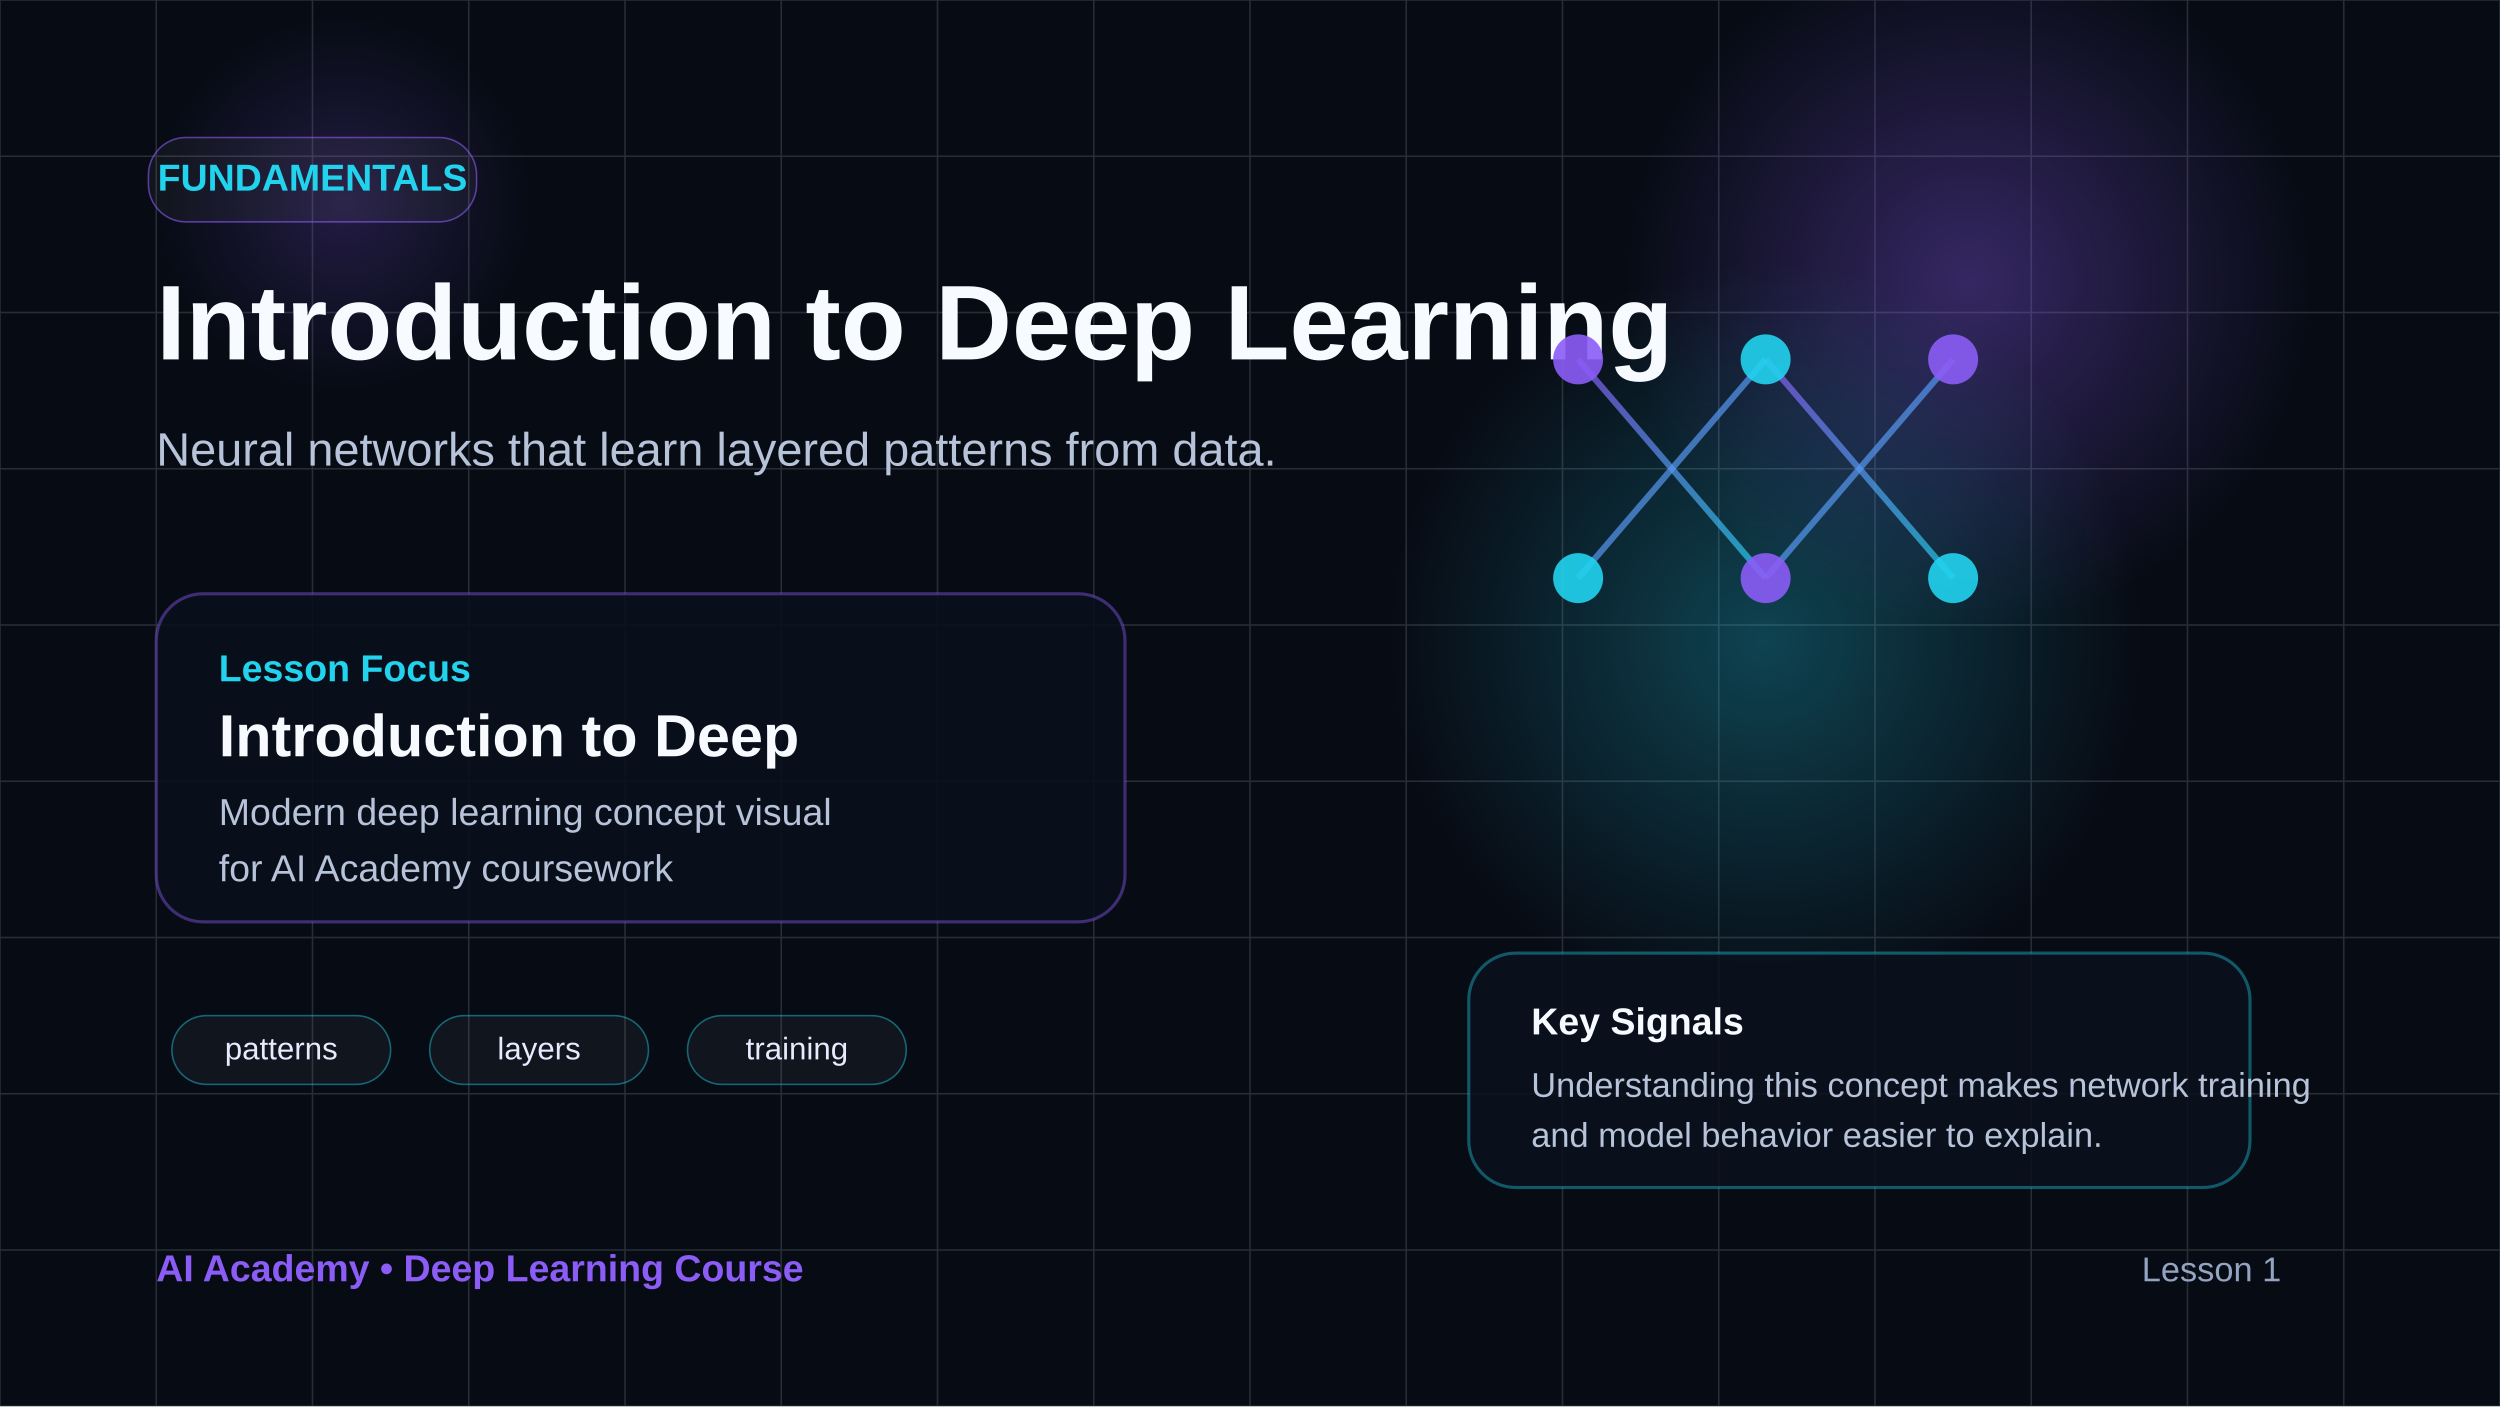
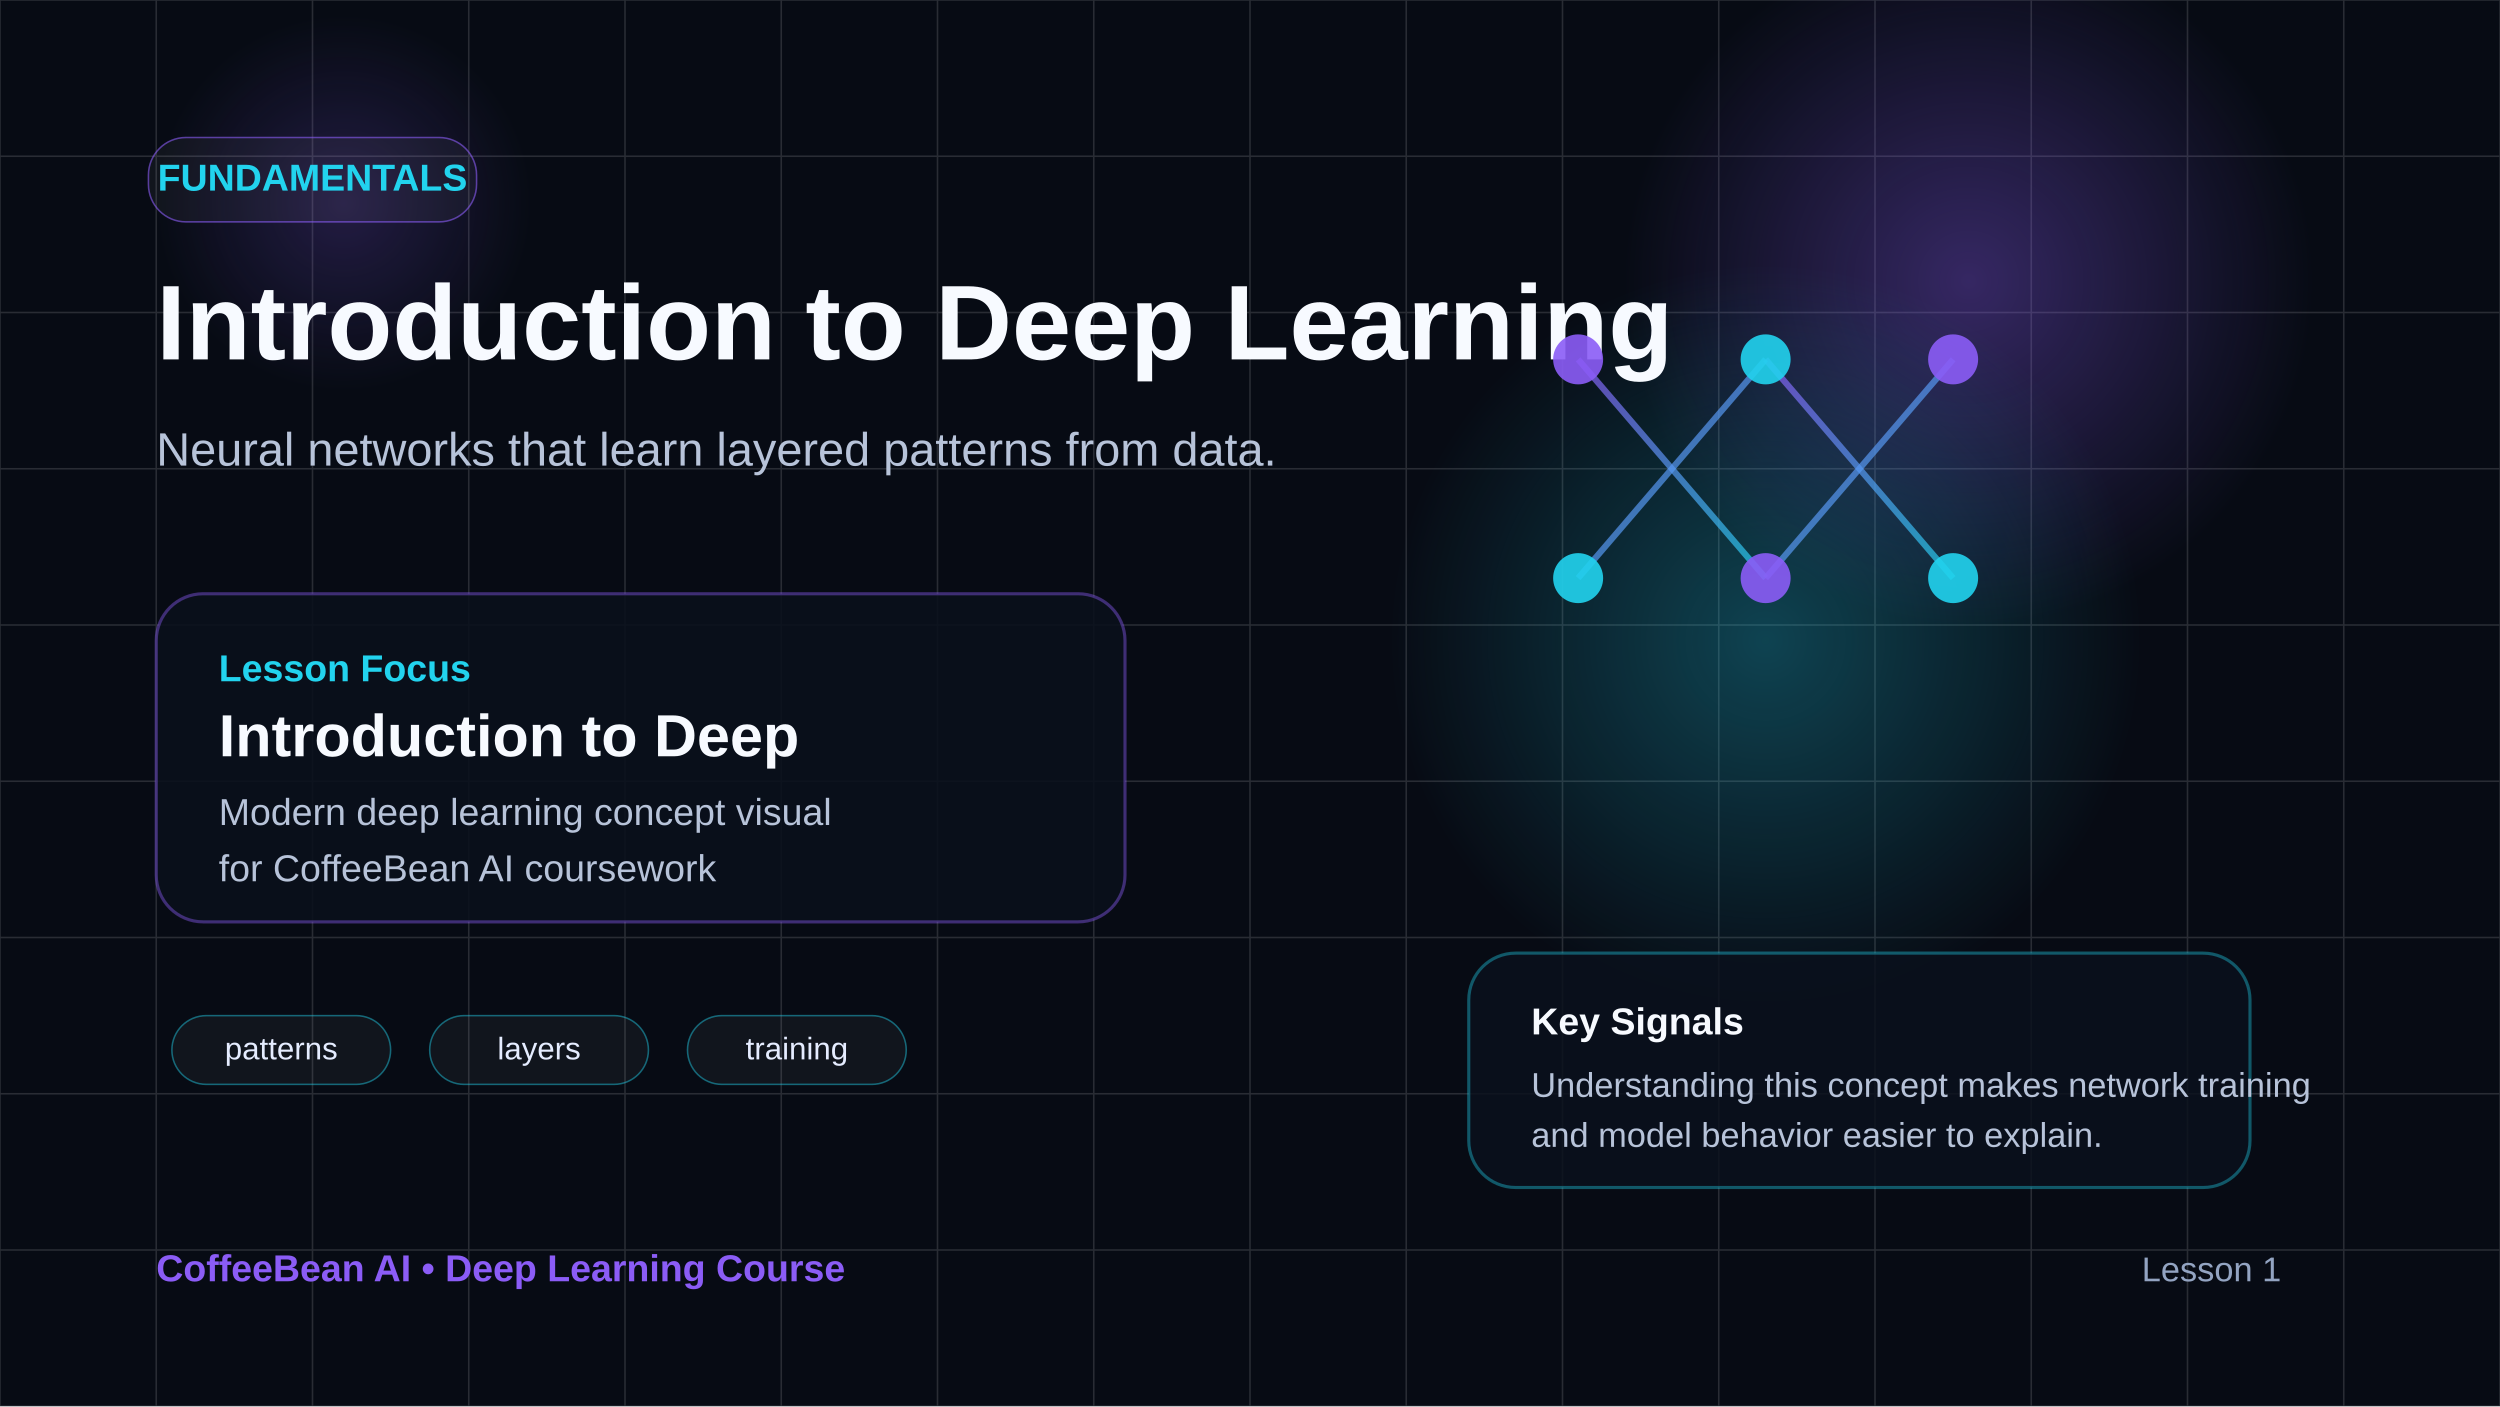
<svg xmlns="http://www.w3.org/2000/svg" width="1600" height="900" viewBox="0 0 1600 900" role="img" aria-labelledby="title desc">
  <defs>
    <linearGradient id="grad" x1="0%" y1="0%" x2="100%" y2="100%">
      <stop offset="0%" stop-color="#8b5cf6" />
      <stop offset="100%" stop-color="#22d3ee" />
    </linearGradient>
    <radialGradient id="glowA" cx="50%" cy="50%" r="50%">
      <stop offset="0%" stop-color="#8b5cf6" stop-opacity="0.35" />
      <stop offset="100%" stop-color="#8b5cf6" stop-opacity="0" />
    </radialGradient>
    <radialGradient id="glowB" cx="50%" cy="50%" r="50%">
      <stop offset="0%" stop-color="#22d3ee" stop-opacity="0.28" />
      <stop offset="100%" stop-color="#22d3ee" stop-opacity="0" />
    </radialGradient>
  </defs>
  <rect width="1600" height="900" fill="#070B14" />
  <rect width="1600" height="900" fill="url(#grid)" opacity="0.04" />
  <g opacity="0.14">
    <line x1="0" y1="0" x2="0" y2="900" stroke="#ffffff" stroke-width="1" />
    <line x1="100" y1="0" x2="100" y2="900" stroke="#ffffff" stroke-width="1" />
    <line x1="200" y1="0" x2="200" y2="900" stroke="#ffffff" stroke-width="1" />
    <line x1="300" y1="0" x2="300" y2="900" stroke="#ffffff" stroke-width="1" />
    <line x1="400" y1="0" x2="400" y2="900" stroke="#ffffff" stroke-width="1" />
    <line x1="500" y1="0" x2="500" y2="900" stroke="#ffffff" stroke-width="1" />
    <line x1="600" y1="0" x2="600" y2="900" stroke="#ffffff" stroke-width="1" />
    <line x1="700" y1="0" x2="700" y2="900" stroke="#ffffff" stroke-width="1" />
    <line x1="800" y1="0" x2="800" y2="900" stroke="#ffffff" stroke-width="1" />
    <line x1="900" y1="0" x2="900" y2="900" stroke="#ffffff" stroke-width="1" />
    <line x1="1000" y1="0" x2="1000" y2="900" stroke="#ffffff" stroke-width="1" />
    <line x1="1100" y1="0" x2="1100" y2="900" stroke="#ffffff" stroke-width="1" />
    <line x1="1200" y1="0" x2="1200" y2="900" stroke="#ffffff" stroke-width="1" />
    <line x1="1300" y1="0" x2="1300" y2="900" stroke="#ffffff" stroke-width="1" />
    <line x1="1400" y1="0" x2="1400" y2="900" stroke="#ffffff" stroke-width="1" />
    <line x1="1500" y1="0" x2="1500" y2="900" stroke="#ffffff" stroke-width="1" />
    <line x1="1600" y1="0" x2="1600" y2="900" stroke="#ffffff" stroke-width="1" />
    <line x1="0" y1="0" x2="1600" y2="0" stroke="#ffffff" stroke-width="1" />
    <line x1="0" y1="100" x2="1600" y2="100" stroke="#ffffff" stroke-width="1" />
    <line x1="0" y1="200" x2="1600" y2="200" stroke="#ffffff" stroke-width="1" />
    <line x1="0" y1="300" x2="1600" y2="300" stroke="#ffffff" stroke-width="1" />
    <line x1="0" y1="400" x2="1600" y2="400" stroke="#ffffff" stroke-width="1" />
    <line x1="0" y1="500" x2="1600" y2="500" stroke="#ffffff" stroke-width="1" />
    <line x1="0" y1="600" x2="1600" y2="600" stroke="#ffffff" stroke-width="1" />
    <line x1="0" y1="700" x2="1600" y2="700" stroke="#ffffff" stroke-width="1" />
    <line x1="0" y1="800" x2="1600" y2="800" stroke="#ffffff" stroke-width="1" />
    <line x1="0" y1="900" x2="1600" y2="900" stroke="#ffffff" stroke-width="1" />
  </g>
  <circle cx="1260" cy="180" r="220" fill="url(#glowA)" />
  <circle cx="1130" cy="410" r="240" fill="url(#glowB)" />
  <circle cx="220" cy="130" r="120" fill="url(#glowA)" opacity="0.6" />
  <g transform="translate(95,88)">
    <rect x="0" y="0" rx="24" ry="24" width="210" height="54" fill="rgba(255,255,255,0.04)" stroke="#8b5cf6" stroke-opacity="0.6" />
    <text x="105" y="34" text-anchor="middle" font-size="24" fill="#22d3ee" font-family="Arial, Helvetica, sans-serif" font-weight="700">FUNDAMENTALS</text>
  </g>
  <text x="100" y="230" font-size="68" fill="#F7FAFF" font-family="Arial, Helvetica, sans-serif" font-weight="800">Introduction to Deep Learning</text>
  <text x="100" y="298" font-size="30" fill="#B7C3D9" font-family="Arial, Helvetica, sans-serif">Neural networks that learn layered patterns from data.</text>
  <g transform="translate(100,380)">
    <rect x="0" y="0" rx="30" ry="30" width="620" height="210" fill="rgba(10,16,28,0.88)" stroke="#8b5cf6" stroke-opacity="0.42" stroke-width="2" />
    <text x="40" y="56" font-size="24" fill="#22d3ee" font-family="Arial, Helvetica, sans-serif" font-weight="700">Lesson Focus</text>
    <text x="40" y="104" font-size="38" fill="#F7FAFF" font-family="Arial, Helvetica, sans-serif" font-weight="700">Introduction to Deep</text>
    <text x="40" y="148" font-size="24" fill="#B7C3D9" font-family="Arial, Helvetica, sans-serif">Modern deep learning concept visual</text>
-     <text x="40" y="184" font-size="24" fill="#B7C3D9" font-family="Arial, Helvetica, sans-serif">for AI Academy coursework</text>
+     <text x="40" y="184" font-size="24" fill="#B7C3D9" font-family="Arial, Helvetica, sans-serif">for CoffeeBean AI coursework</text>
  </g>
  <g>
    <line x1="1010" y1="230" x2="1130" y2="230" stroke="url(#grad)" stroke-width="4" stroke-opacity="0.7" />
    <line x1="1130" y1="230" x2="1250" y2="230" stroke="url(#grad)" stroke-width="4" stroke-opacity="0.7" />
    <line x1="1010" y1="370" x2="1130" y2="370" stroke="url(#grad)" stroke-width="4" stroke-opacity="0.7" />
    <line x1="1130" y1="370" x2="1250" y2="370" stroke="url(#grad)" stroke-width="4" stroke-opacity="0.7" />
    <line x1="1010" y1="230" x2="1130" y2="370" stroke="url(#grad)" stroke-width="4" stroke-opacity="0.7" />
    <line x1="1130" y1="230" x2="1250" y2="370" stroke="url(#grad)" stroke-width="4" stroke-opacity="0.7" />
    <line x1="1010" y1="370" x2="1130" y2="230" stroke="url(#grad)" stroke-width="4" stroke-opacity="0.7" />
    <line x1="1130" y1="370" x2="1250" y2="230" stroke="url(#grad)" stroke-width="4" stroke-opacity="0.7" />
    <circle cx="1010" cy="230" r="16" fill="#8b5cf6" fill-opacity="0.9" />
    <circle cx="1130" cy="230" r="16" fill="#22d3ee" fill-opacity="0.9" />
    <circle cx="1250" cy="230" r="16" fill="#8b5cf6" fill-opacity="0.9" />
    <circle cx="1010" cy="370" r="16" fill="#22d3ee" fill-opacity="0.9" />
    <circle cx="1130" cy="370" r="16" fill="#8b5cf6" fill-opacity="0.9" />
    <circle cx="1250" cy="370" r="16" fill="#22d3ee" fill-opacity="0.9" />
  </g>
  <g transform="translate(940,610)">
    <rect x="0" y="0" rx="30" ry="30" width="500" height="150" fill="rgba(10,16,28,0.82)" stroke="#22d3ee" stroke-opacity="0.38" stroke-width="2" />
    <text x="40" y="52" font-size="24" fill="#F7FAFF" font-family="Arial, Helvetica, sans-serif" font-weight="700">Key Signals</text>
    <text x="40" y="92" font-size="22" fill="#B7C3D9" font-family="Arial, Helvetica, sans-serif">Understanding this concept makes network training</text>
    <text x="40" y="124" font-size="22" fill="#B7C3D9" font-family="Arial, Helvetica, sans-serif">and model behavior easier to explain.</text>
  </g>
  <g transform="translate(110,650)">
    <rect x="0" y="0" rx="22" ry="22" width="140" height="44" fill="rgba(255,255,255,0.04)" stroke="#22d3ee" stroke-opacity="0.45" />
    <text x="70" y="28" text-anchor="middle" font-size="20" fill="#E5ECFF" font-family="Arial, Helvetica, sans-serif">patterns</text>
  </g>
  <g transform="translate(275,650)">
    <rect x="0" y="0" rx="22" ry="22" width="140" height="44" fill="rgba(255,255,255,0.04)" stroke="#22d3ee" stroke-opacity="0.45" />
    <text x="70" y="28" text-anchor="middle" font-size="20" fill="#E5ECFF" font-family="Arial, Helvetica, sans-serif">layers</text>
  </g>
  <g transform="translate(440,650)">
    <rect x="0" y="0" rx="22" ry="22" width="140" height="44" fill="rgba(255,255,255,0.04)" stroke="#22d3ee" stroke-opacity="0.45" />
    <text x="70" y="28" text-anchor="middle" font-size="20" fill="#E5ECFF" font-family="Arial, Helvetica, sans-serif">training</text>
  </g>
-   <text x="100" y="820" font-size="24" fill="#8b5cf6" font-family="Arial, Helvetica, sans-serif" font-weight="700">AI Academy • Deep Learning Course</text>
+   <text x="100" y="820" font-size="24" fill="#8b5cf6" font-family="Arial, Helvetica, sans-serif" font-weight="700">CoffeeBean AI • Deep Learning Course</text>
  <text x="1460" y="820" text-anchor="end" font-size="22" fill="#93A4C2" font-family="Arial, Helvetica, sans-serif">Lesson 1</text>
</svg>
